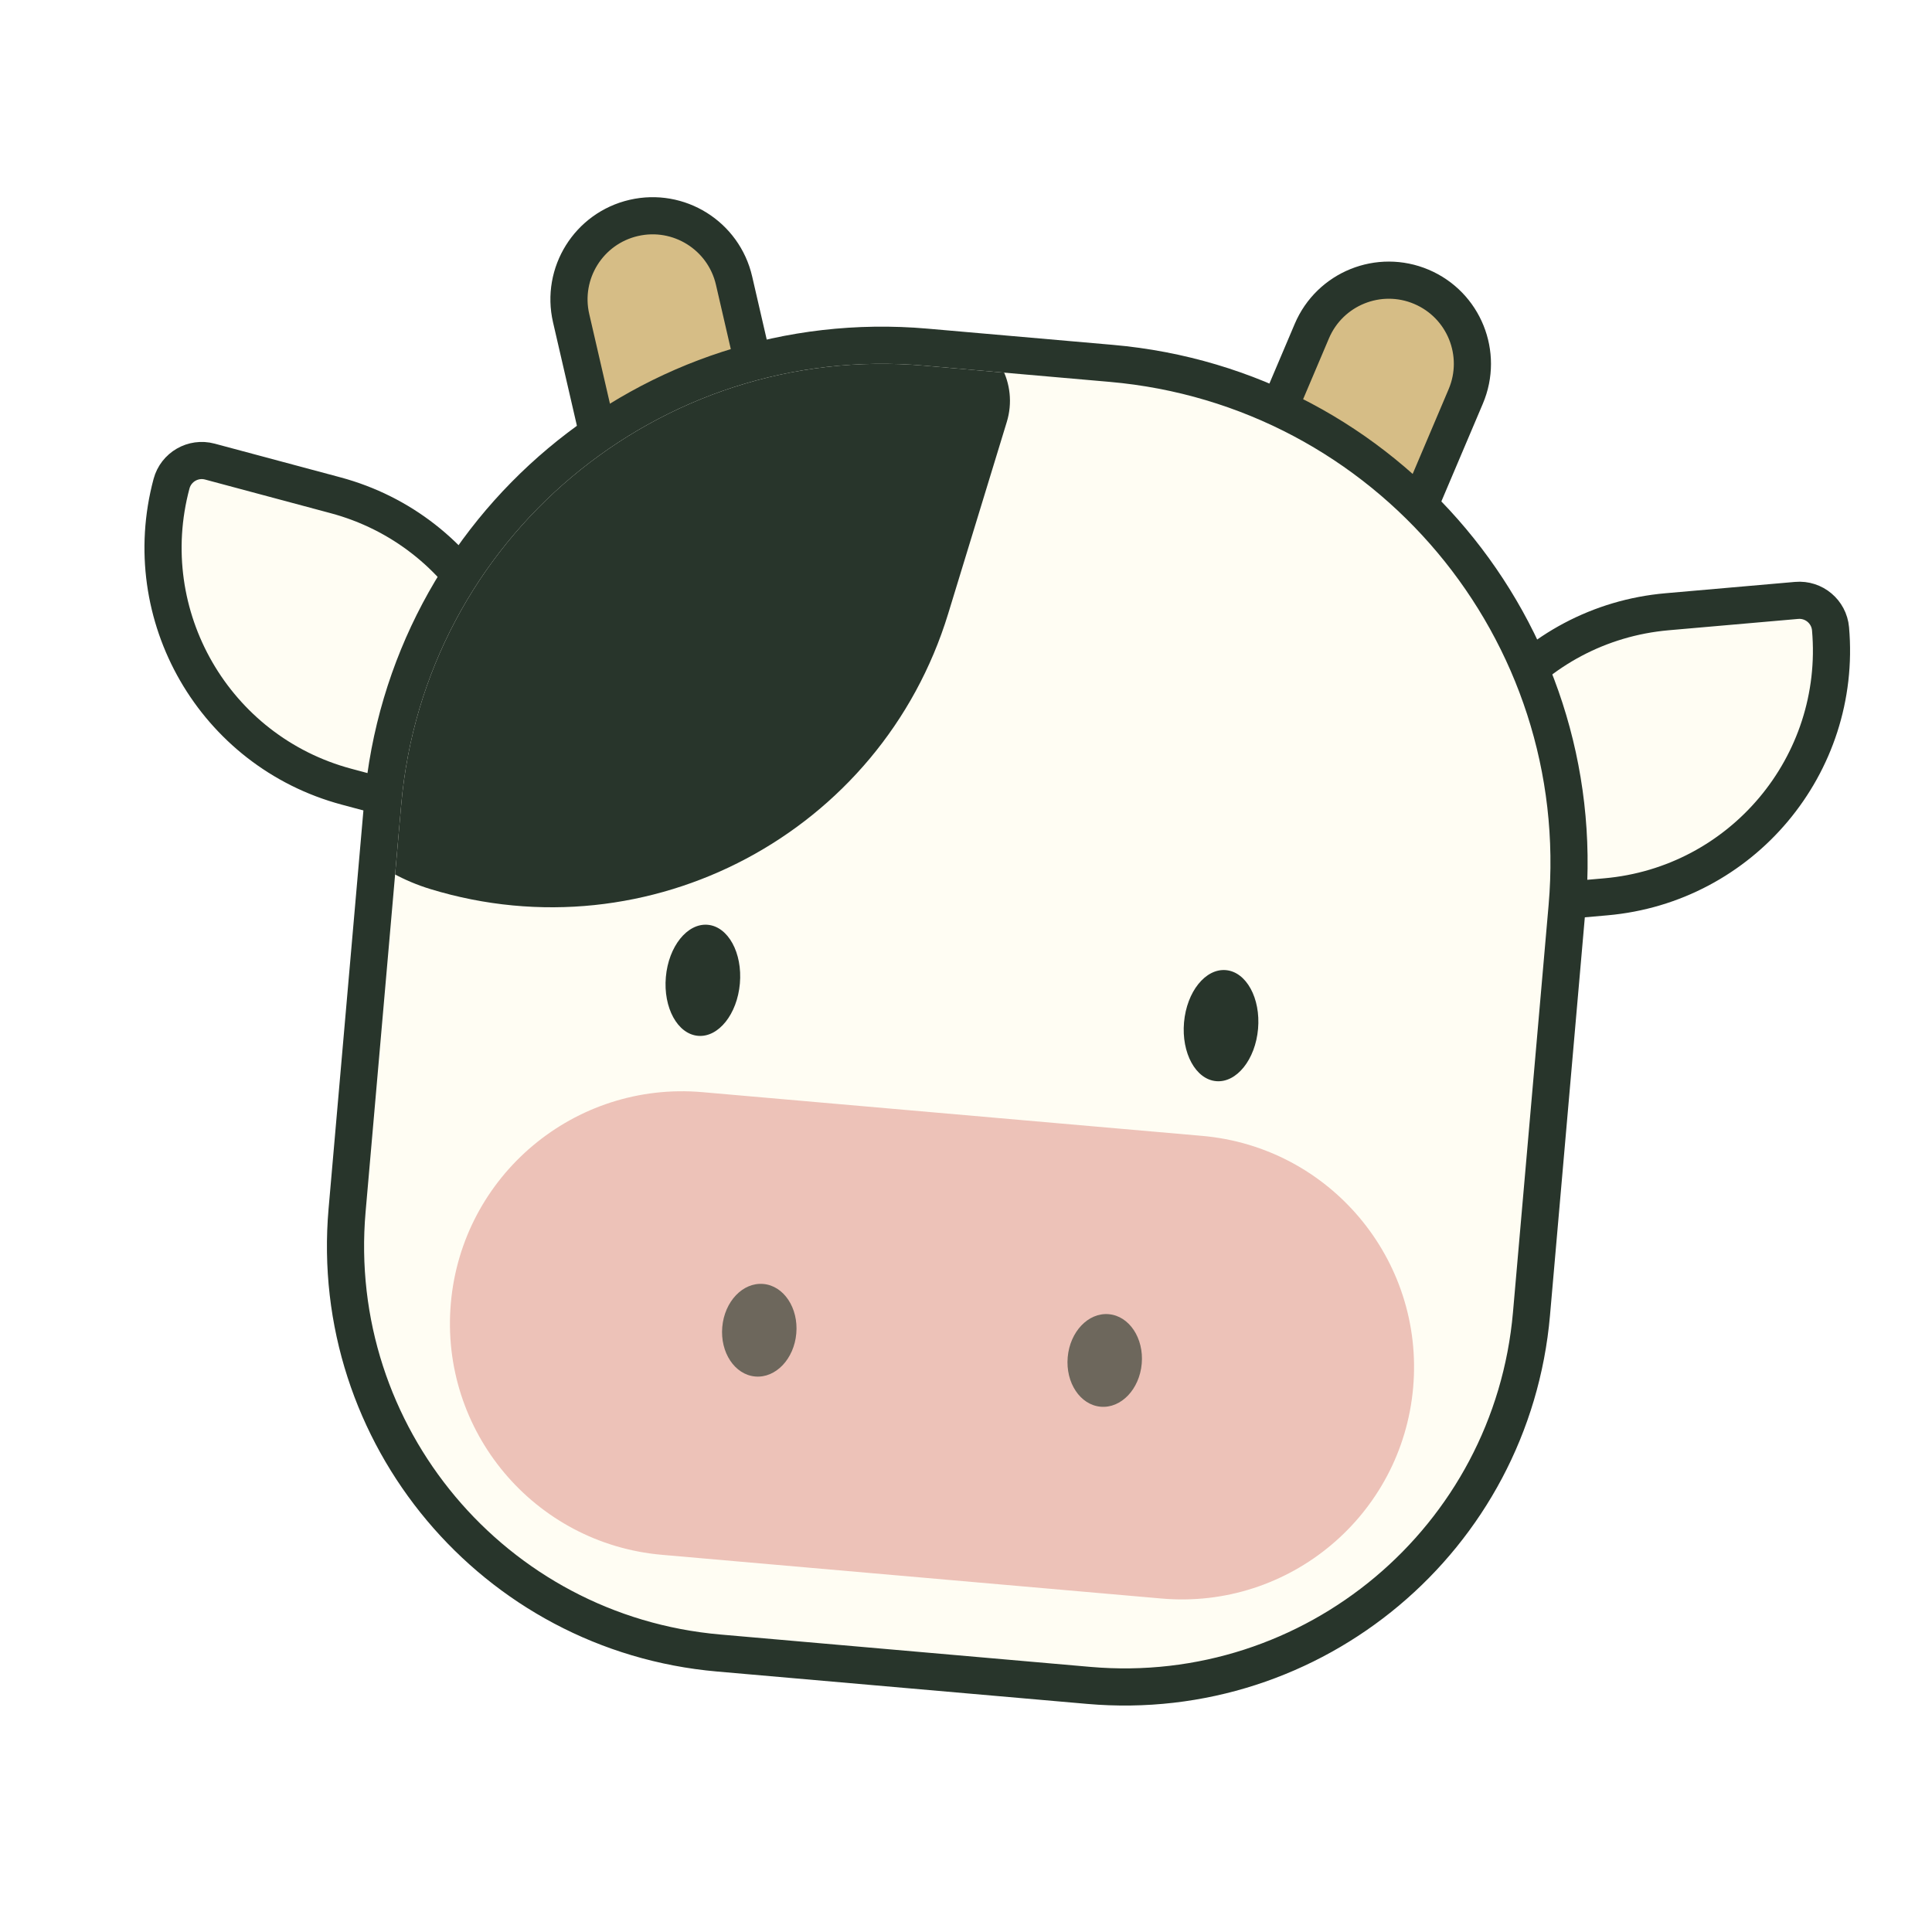
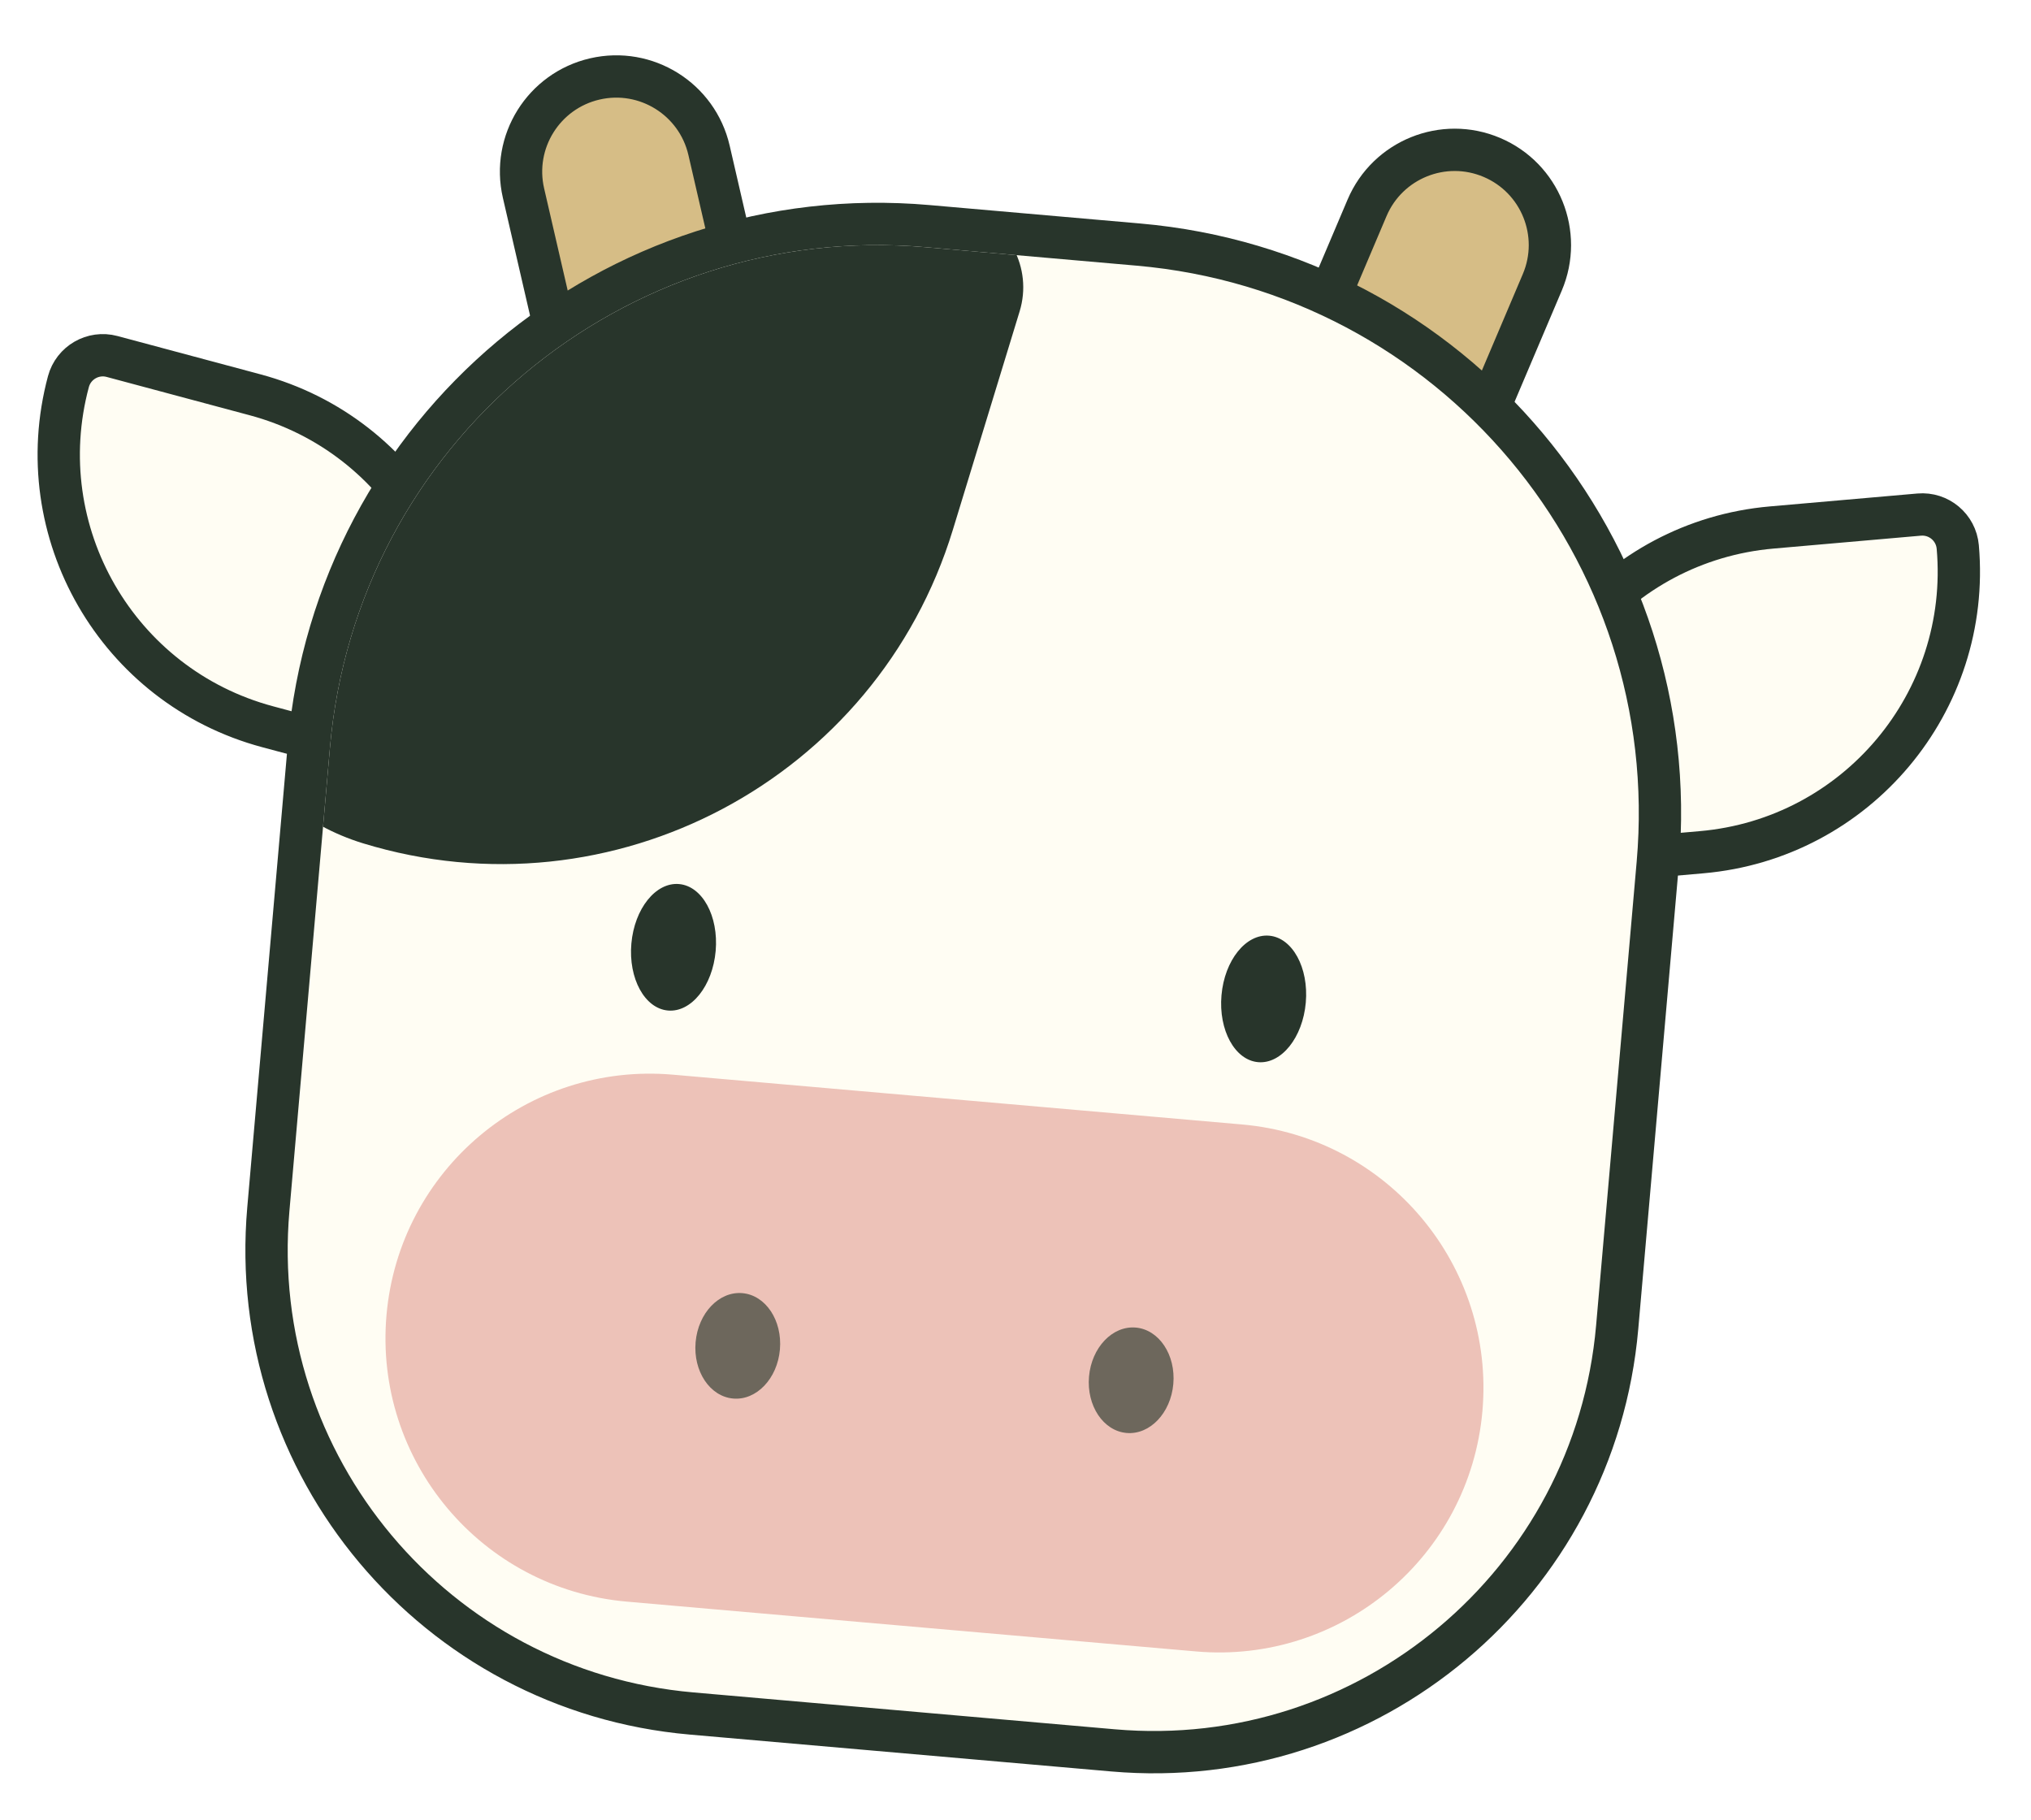
- <svg xmlns="http://www.w3.org/2000/svg" width="832" height="832" viewBox="0 0 104 104">
+ <svg xmlns="http://www.w3.org/2000/svg" width="96" height="86" viewBox="6 8 96 86">
  <g transform="translate(10 12)">
    <g transform="rotate(5 42 39.5)">
      <g fill="#FFFDF3" stroke="#28352B" stroke-width="2">
        <path d="M2.684 1H9.684A13.316 13.316 0 0 1 23 14.316V14.316A1.684 1.684 0 0 1 21.316 16H14.316A13.316 13.316 0 0 1 1 2.684V2.684A1.684 1.684 0 0 1 2.684 1Z" transform="translate(7 25.5) rotate(10) translate(-12 -8.5)" />
        <path d="M2.684 1H9.684A13.316 13.316 0 0 1 23 14.316V14.316A1.684 1.684 0 0 1 21.316 16H14.316A13.316 13.316 0 0 1 1 2.684V2.684A1.684 1.684 0 0 1 2.684 1Z" transform="translate(77 25.5) scale(-1 1) rotate(10) translate(-12 -8.5)" />
      </g>
      <g fill="#D6BD86" stroke="#28352B" stroke-width="2">
        <path d="M5.5 1H5.5A4.5 4.5 0 0 1 10 5.5V19L10 19H1L1 19V5.5A4.5 4.5 0 0 1 5.5 1Z" transform="translate(23.5 10) rotate(-18) translate(-5.5 -10)" />
        <path d="M5.5 1H5.5A4.5 4.5 0 0 1 10 5.5V19L10 19H1L1 19V5.5A4.5 4.5 0 0 1 5.5 1Z" transform="translate(60.5 10) rotate(18) translate(-5.5 -10)" />
      </g>
      <path d="M37 7H47A27 27 0 0 1 74 34V56A22 22 0 0 1 52 78H32A22 22 0 0 1 10 56V34A27 27 0 0 1 37 7Z" fill="#FFFDF3" stroke="#28352B" stroke-width="2" />
      <defs>
        <clipPath id="head-clip">
          <path d="M37 8H47A26 26 0 0 1 73 34V56A21 21 0 0 1 52 77H32A21 21 0 0 1 11 56V34A26 26 0 0 1 37 8Z" />
        </clipPath>
      </defs>
      <g clip-path="url(#head-clip)">
        <path d="M6 3H35.118A3.882 3.882 0 0 1 39 6.882V17.676A22.324 22.324 0 0 1 16.676 40H16.676A10.676 10.676 0 0 1 6 29.324V3L6 3Z" fill="#28352B" transform="rotate(12 22.5 21.5)" />
        <ellipse cx="28" cy="42" rx="2" ry="3" fill="#28352B" />
        <ellipse cx="56" cy="42" rx="2" ry="3" fill="#28352B" />
        <rect x="16" y="48" width="52" height="25" rx="12.5" fill="#EDC2B8" />
        <g fill="#28352B" opacity=".65">
          <ellipse cx="32.667" cy="60.5" rx="2" ry="2.5" />
          <ellipse cx="51.333" cy="60.5" rx="2" ry="2.5" />
        </g>
      </g>
    </g>
  </g>
</svg>
